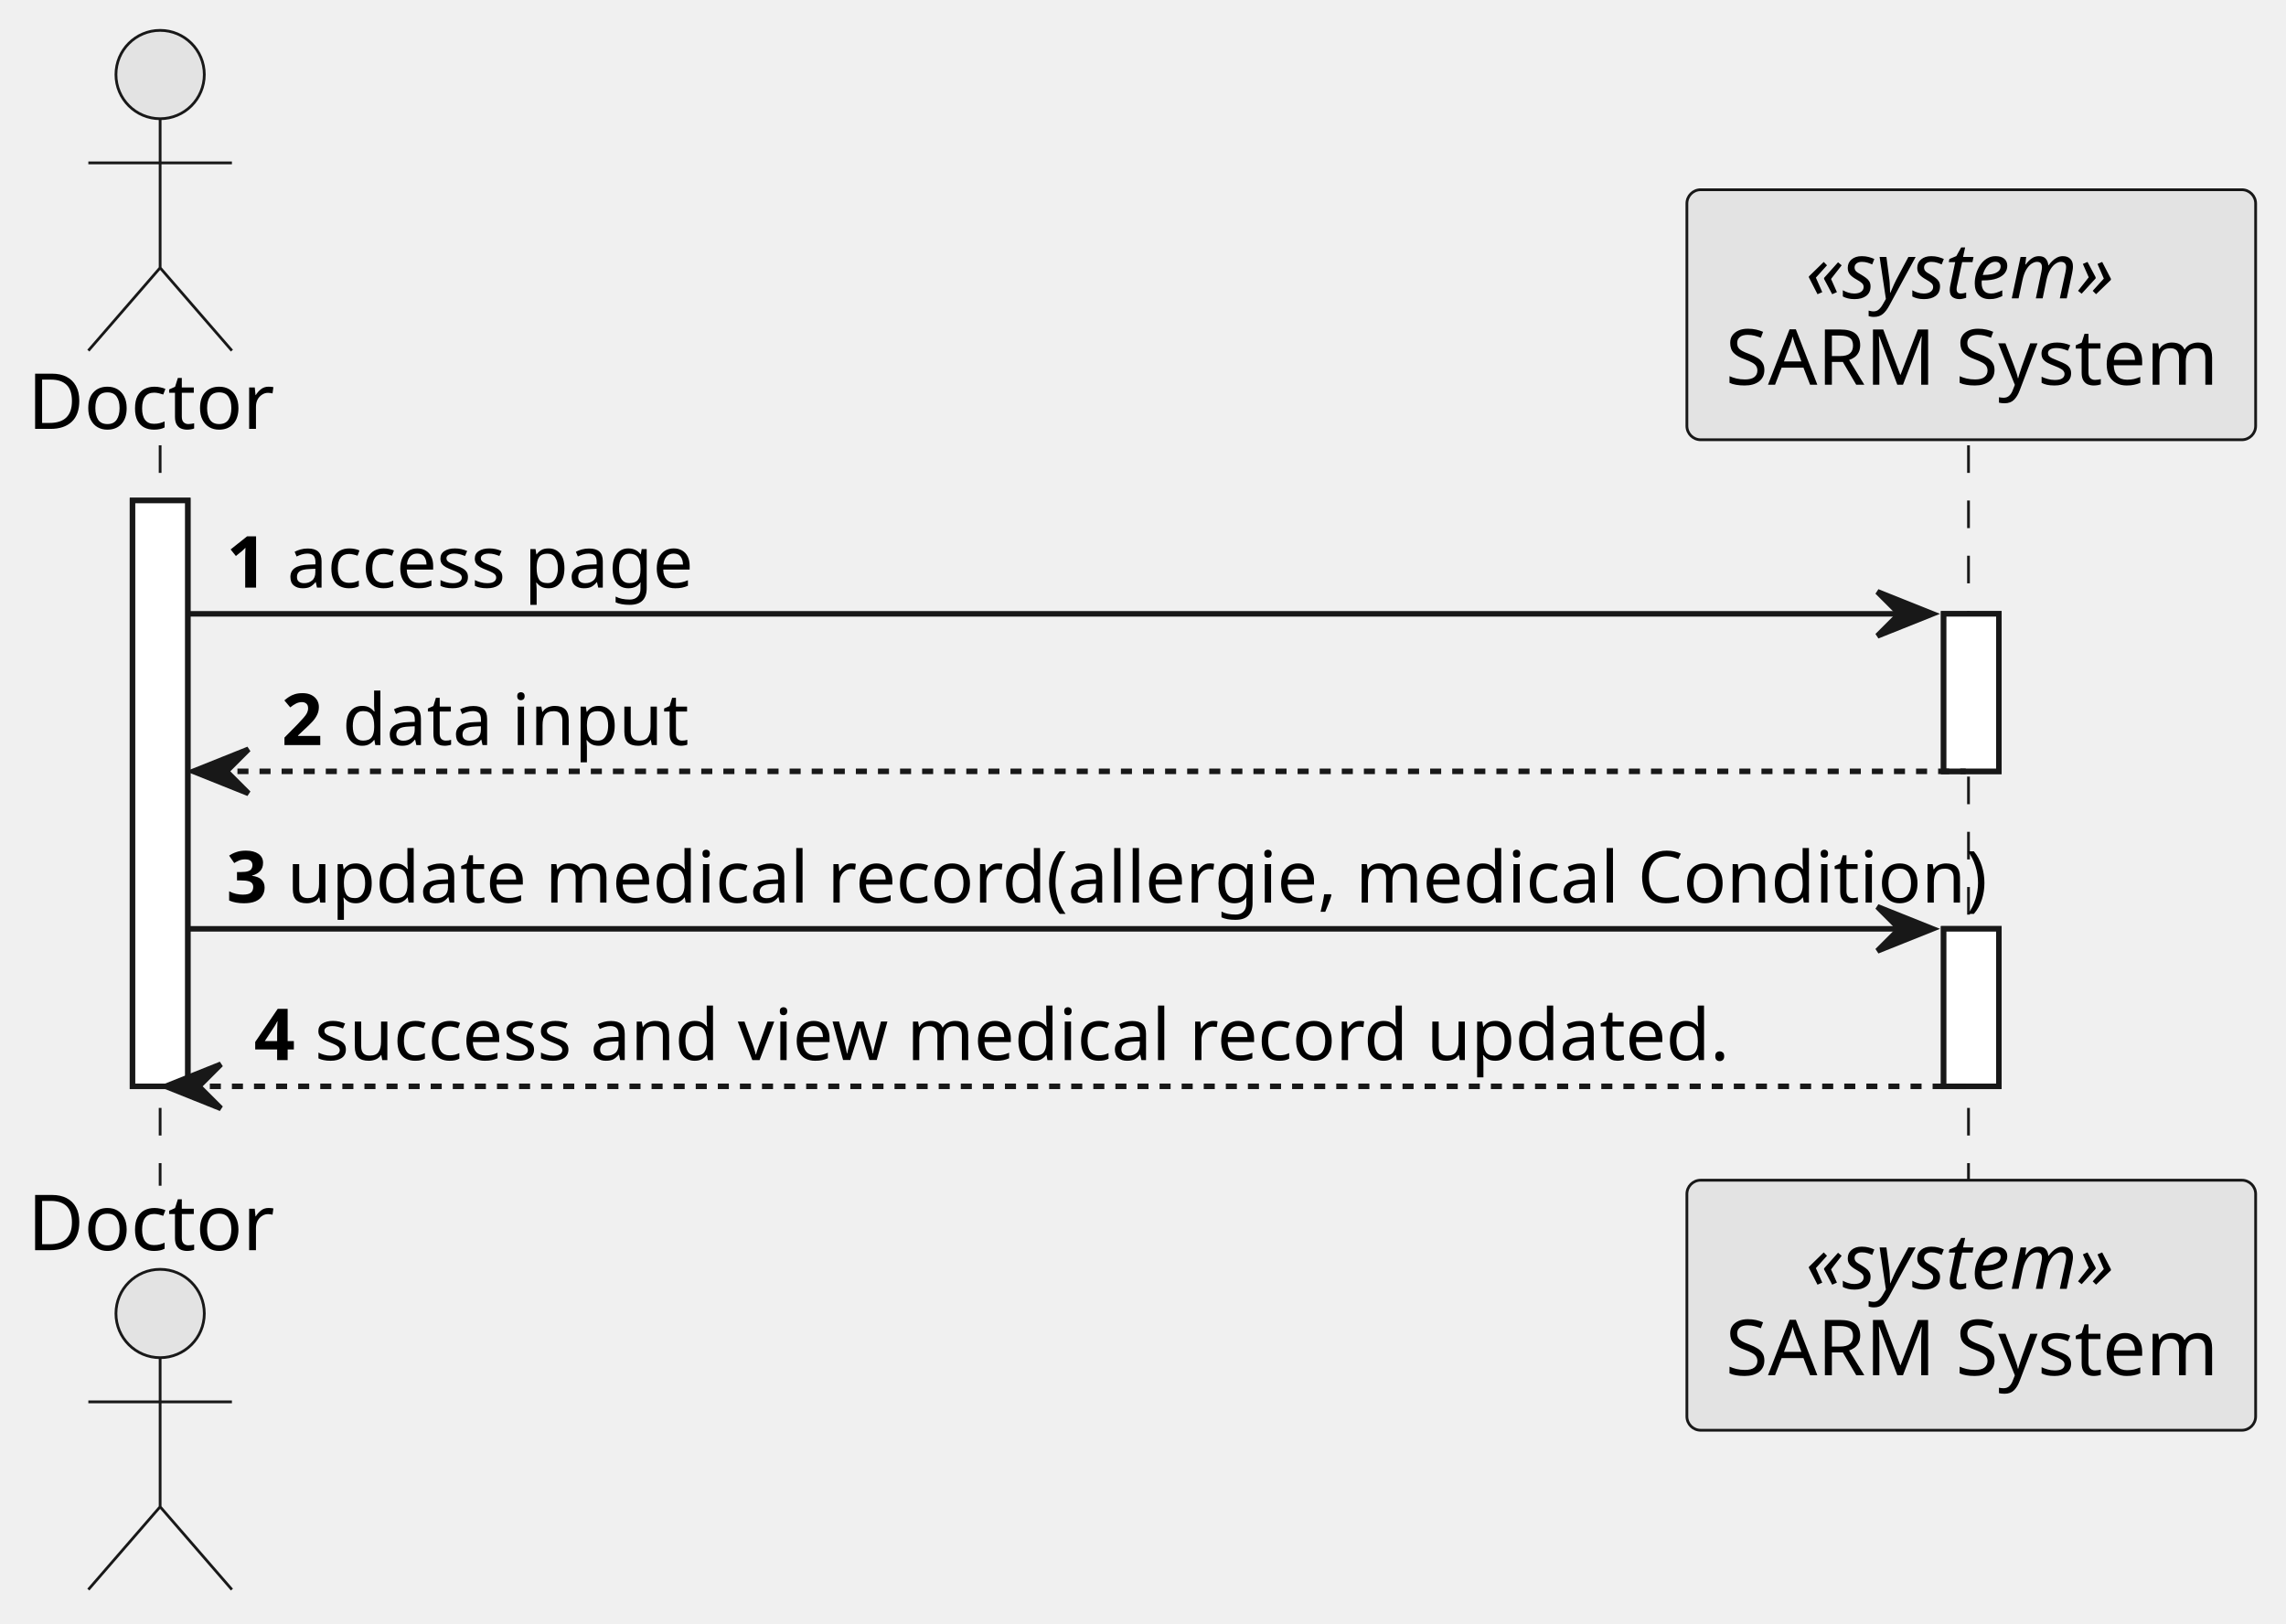
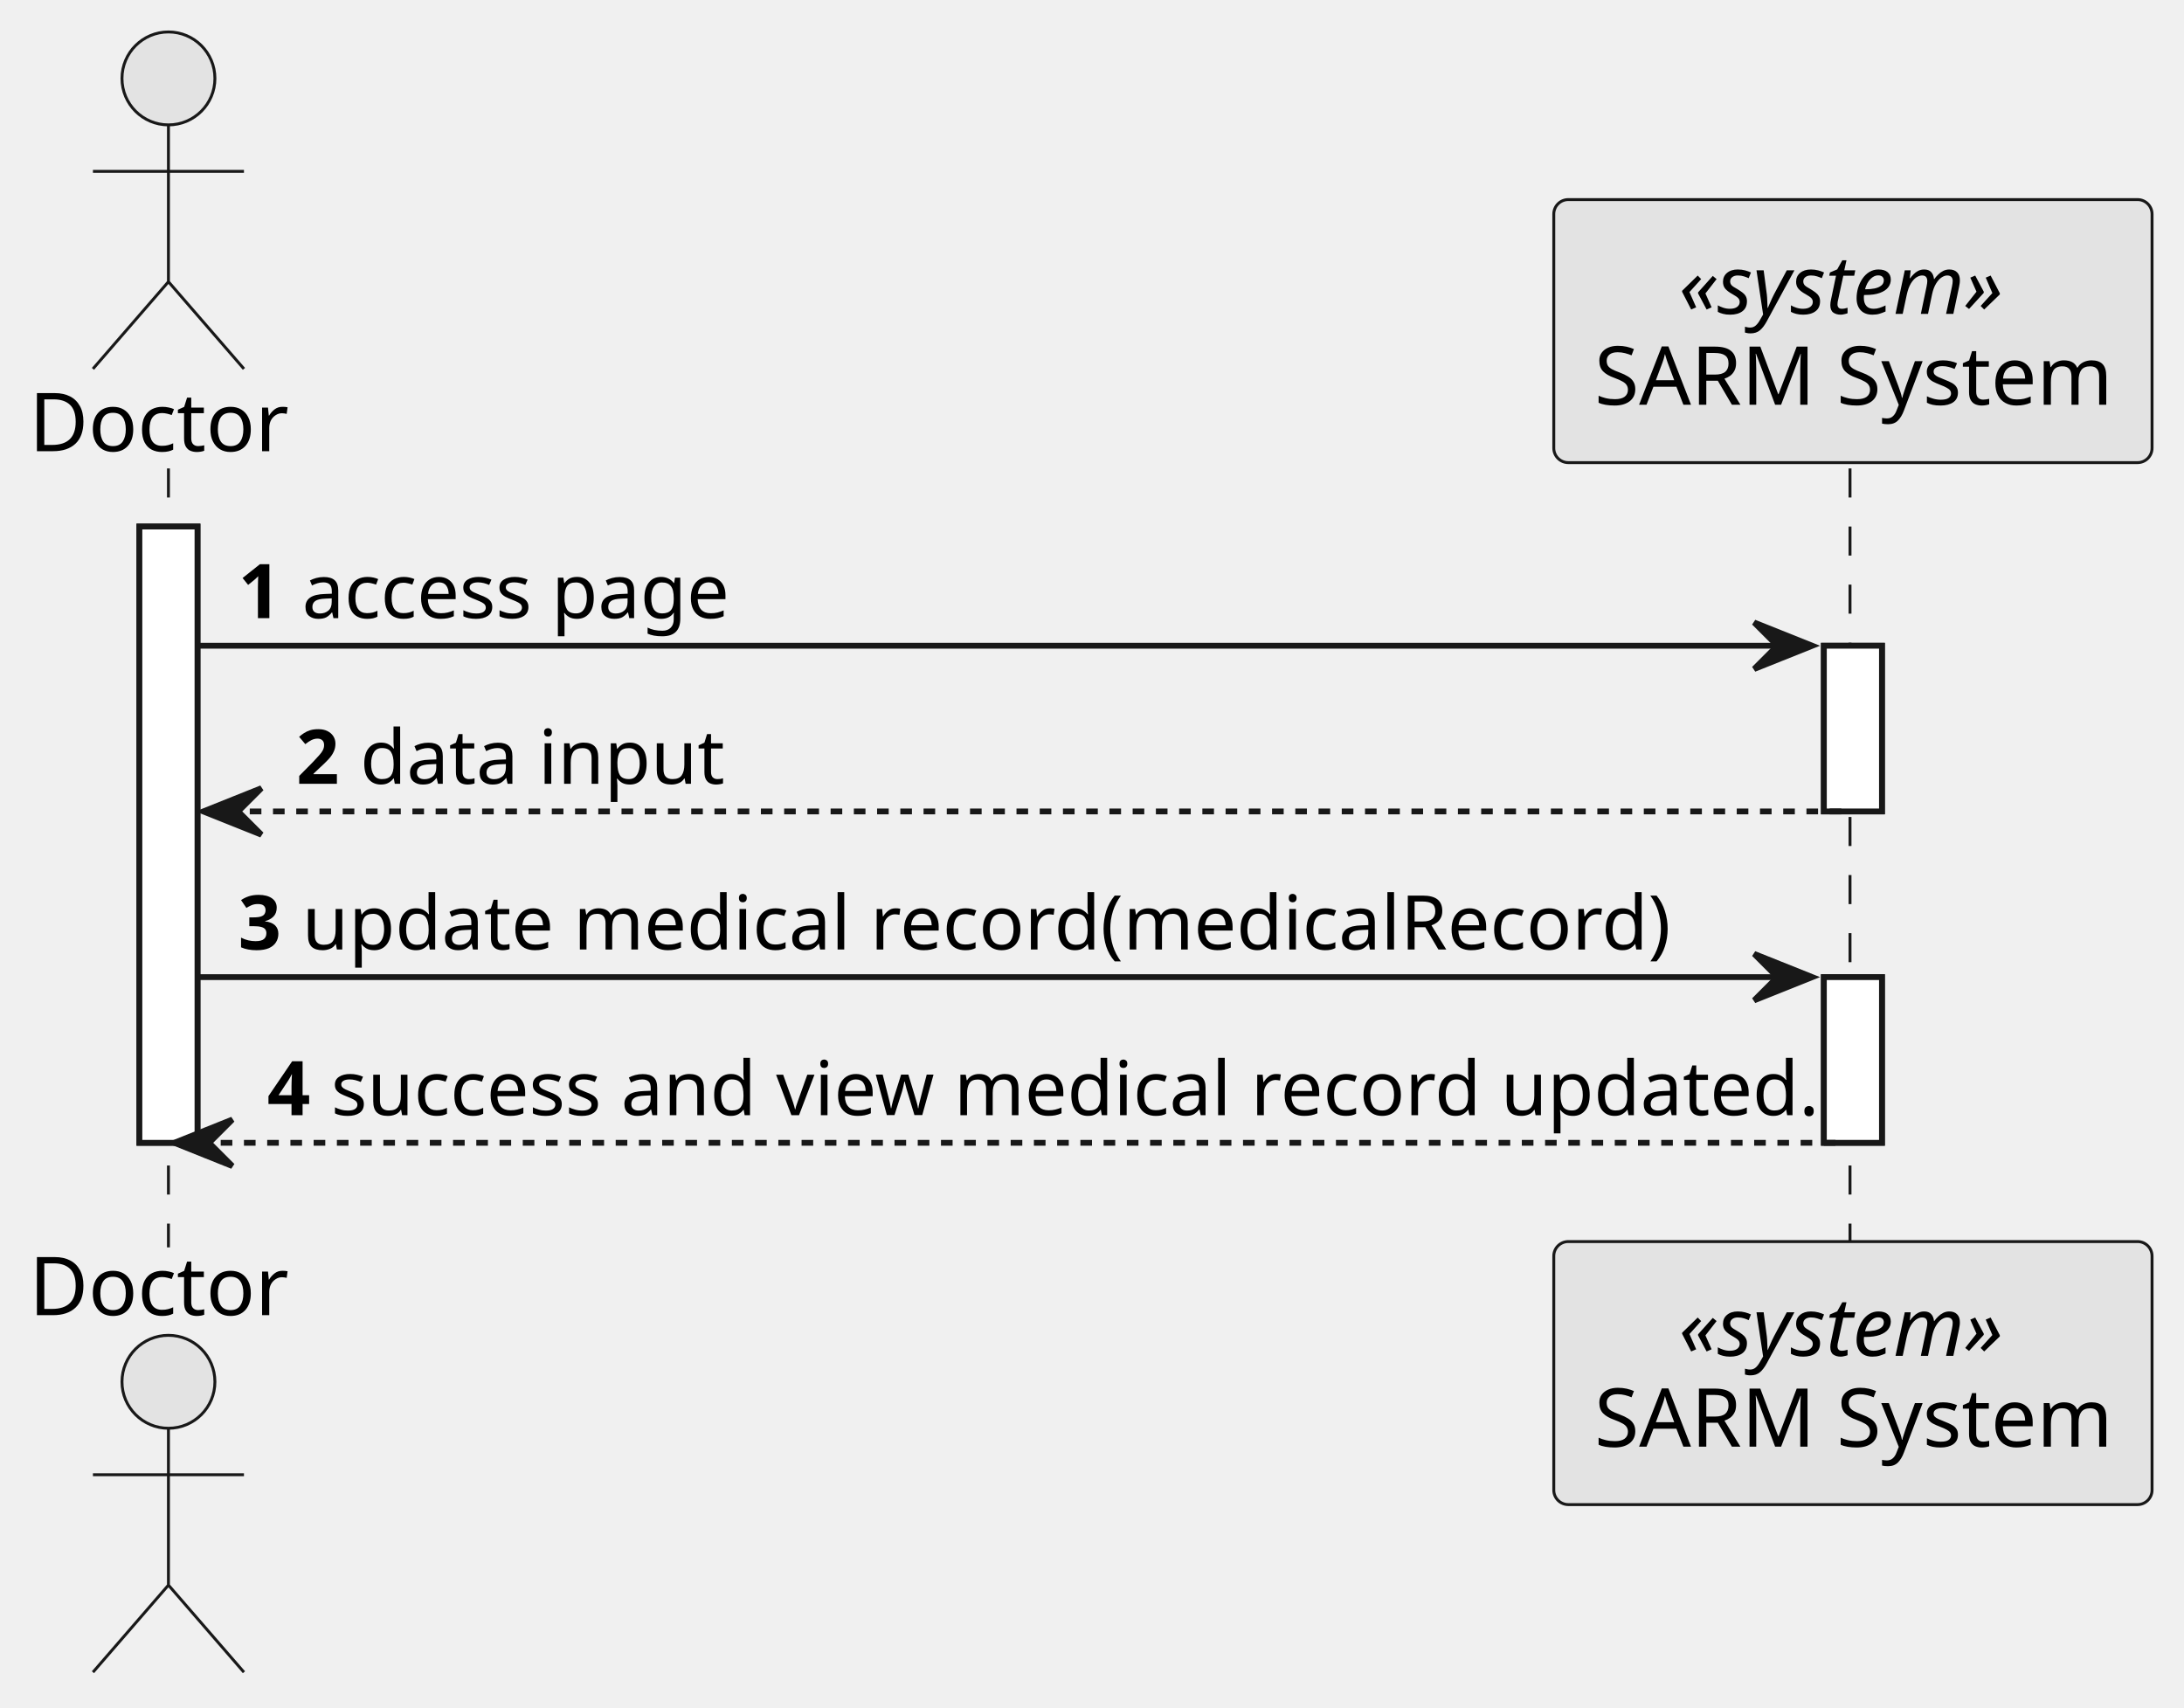
- <svg xmlns="http://www.w3.org/2000/svg" contentStyleType="text/css" height="294px" preserveAspectRatio="none" style="width:414px;height:294px;background:#FFFFFF;" version="1.1" viewBox="0 0 414 294" width="414px" zoomAndPan="magnify">
+ <svg xmlns="http://www.w3.org/2000/svg" contentStyleType="text/css" height="294px" preserveAspectRatio="none" style="width:376px;height:294px;background:#FFFFFF;" version="1.1" viewBox="0 0 376 294" width="376px" zoomAndPan="magnify">
  <defs />
  <g>
    <rect fill="#FFFFFF" height="106.094" style="stroke:#181818;stroke-width:1.0;" width="10" x="24" y="90.641" />
-     <rect fill="#FFFFFF" height="28.523" style="stroke:#181818;stroke-width:1.0;" width="10" x="352" y="111.164" />
-     <rect fill="#FFFFFF" height="28.523" style="stroke:#181818;stroke-width:1.0;" width="10" x="352" y="168.211" />
+     <rect fill="#FFFFFF" height="28.523" style="stroke:#181818;stroke-width:1.0;" width="10" x="314" y="111.164" />
+     <rect fill="#FFFFFF" height="28.523" style="stroke:#181818;stroke-width:1.0;" width="10" x="314" y="168.211" />
    <line style="stroke:#181818;stroke-width:0.5;stroke-dasharray:5.0,5.0;" x1="29" x2="29" y1="80.641" y2="214.734" />
-     <line style="stroke:#181818;stroke-width:0.5;stroke-dasharray:5.0,5.0;" x1="356.5" x2="356.5" y1="80.641" y2="214.734" />
+     <line style="stroke:#181818;stroke-width:0.5;stroke-dasharray:5.0,5.0;" x1="318.5" x2="318.5" y1="80.641" y2="214.734" />
    <text fill="#000000" font-family="sans-serif" font-size="14" lengthAdjust="spacing" textLength="42" x="5" y="77.674">Doctor</text>
    <ellipse cx="29" cy="13.5" fill="#E3E3E3" rx="8" ry="8" style="stroke:#181818;stroke-width:0.5;" />
    <path d="M29,21.5 L29,48.5 M16,29.5 L42,29.5 M29,48.5 L16,63.5 M29,48.5 L42,63.5 " fill="none" style="stroke:#181818;stroke-width:0.5;" />
    <text fill="#000000" font-family="sans-serif" font-size="14" lengthAdjust="spacing" textLength="42" x="5" y="226.408">Doctor</text>
    <ellipse cx="29" cy="237.875" fill="#E3E3E3" rx="8" ry="8" style="stroke:#181818;stroke-width:0.5;" />
    <path d="M29,245.875 L29,272.875 M16,253.875 L42,253.875 M29,272.875 L16,287.875 M29,272.875 L42,287.875 " fill="none" style="stroke:#181818;stroke-width:0.5;" />
-     <rect fill="#E3E3E3" height="45.281" rx="2.5" ry="2.5" style="stroke:#181818;stroke-width:0.5;" width="103" x="305.5" y="34.359" />
-     <text fill="#000000" font-family="sans-serif" font-size="14" font-style="italic" lengthAdjust="spacing" textLength="60" x="327" y="54.033">«system»</text>
-     <text fill="#000000" font-family="sans-serif" font-size="14" lengthAdjust="spacing" textLength="89" x="312.5" y="69.674">SARM System</text>
-     <rect fill="#E3E3E3" height="45.281" rx="2.5" ry="2.5" style="stroke:#181818;stroke-width:0.5;" width="103" x="305.5" y="213.734" />
-     <text fill="#000000" font-family="sans-serif" font-size="14" font-style="italic" lengthAdjust="spacing" textLength="60" x="327" y="233.408">«system»</text>
-     <text fill="#000000" font-family="sans-serif" font-size="14" lengthAdjust="spacing" textLength="89" x="312.5" y="249.049">SARM System</text>
+     <rect fill="#E3E3E3" height="45.281" rx="2.5" ry="2.5" style="stroke:#181818;stroke-width:0.5;" width="103" x="267.5" y="34.359" />
+     <text fill="#000000" font-family="sans-serif" font-size="14" font-style="italic" lengthAdjust="spacing" textLength="60" x="289" y="54.033">«system»</text>
+     <text fill="#000000" font-family="sans-serif" font-size="14" lengthAdjust="spacing" textLength="89" x="274.5" y="69.674">SARM System</text>
+     <rect fill="#E3E3E3" height="45.281" rx="2.5" ry="2.5" style="stroke:#181818;stroke-width:0.5;" width="103" x="267.5" y="213.734" />
+     <text fill="#000000" font-family="sans-serif" font-size="14" font-style="italic" lengthAdjust="spacing" textLength="60" x="289" y="233.408">«system»</text>
+     <text fill="#000000" font-family="sans-serif" font-size="14" lengthAdjust="spacing" textLength="89" x="274.5" y="249.049">SARM System</text>
    <rect fill="#FFFFFF" height="106.094" style="stroke:#181818;stroke-width:1.0;" width="10" x="24" y="90.641" />
-     <rect fill="#FFFFFF" height="28.523" style="stroke:#181818;stroke-width:1.0;" width="10" x="352" y="111.164" />
-     <rect fill="#FFFFFF" height="28.523" style="stroke:#181818;stroke-width:1.0;" width="10" x="352" y="168.211" />
-     <polygon fill="#181818" points="340,107.164,350,111.164,340,115.164,344,111.164" style="stroke:#181818;stroke-width:1.0;" />
-     <line style="stroke:#181818;stroke-width:1.0;" x1="34" x2="346" y1="111.164" y2="111.164" />
+     <rect fill="#FFFFFF" height="28.523" style="stroke:#181818;stroke-width:1.0;" width="10" x="314" y="111.164" />
+     <rect fill="#FFFFFF" height="28.523" style="stroke:#181818;stroke-width:1.0;" width="10" x="314" y="168.211" />
+     <polygon fill="#181818" points="302,107.164,312,111.164,302,115.164,306,111.164" style="stroke:#181818;stroke-width:1.0;" />
+     <line style="stroke:#181818;stroke-width:1.0;" x1="34" x2="308" y1="111.164" y2="111.164" />
    <text fill="#000000" font-family="sans-serif" font-size="13" font-weight="bold" lengthAdjust="spacing" textLength="7" x="41" y="106.409">1</text>
    <text fill="#000000" font-family="sans-serif" font-size="13" lengthAdjust="spacing" textLength="74" x="52" y="106.409">access page</text>
    <polygon fill="#181818" points="45,135.688,35,139.688,45,143.688,41,139.688" style="stroke:#181818;stroke-width:1.0;" />
-     <line style="stroke:#181818;stroke-width:1.0;stroke-dasharray:2.0,2.0;" x1="39" x2="356" y1="139.688" y2="139.688" />
+     <line style="stroke:#181818;stroke-width:1.0;stroke-dasharray:2.0,2.0;" x1="39" x2="318" y1="139.688" y2="139.688" />
    <text fill="#000000" font-family="sans-serif" font-size="13" font-weight="bold" lengthAdjust="spacing" textLength="7" x="51" y="134.933">2</text>
    <text fill="#000000" font-family="sans-serif" font-size="13" lengthAdjust="spacing" textLength="57" x="62" y="134.933">data input</text>
-     <polygon fill="#181818" points="340,164.211,350,168.211,340,172.211,344,168.211" style="stroke:#181818;stroke-width:1.0;" />
-     <line style="stroke:#181818;stroke-width:1.0;" x1="34" x2="346" y1="168.211" y2="168.211" />
+     <polygon fill="#181818" points="302,164.211,312,168.211,302,172.211,306,168.211" style="stroke:#181818;stroke-width:1.0;" />
+     <line style="stroke:#181818;stroke-width:1.0;" x1="34" x2="308" y1="168.211" y2="168.211" />
    <text fill="#000000" font-family="sans-serif" font-size="13" font-weight="bold" lengthAdjust="spacing" textLength="7" x="41" y="163.456">3</text>
-     <text fill="#000000" font-family="sans-serif" font-size="13" lengthAdjust="spacing" textLength="288" x="52" y="163.456">update medical record(allergie, medical Condition)</text>
+     <text fill="#000000" font-family="sans-serif" font-size="13" lengthAdjust="spacing" textLength="222" x="52" y="163.456">update medical record(medicalRecord)</text>
    <polygon fill="#181818" points="40,192.734,30,196.734,40,200.734,36,196.734" style="stroke:#181818;stroke-width:1.0;" />
-     <line style="stroke:#181818;stroke-width:1.0;stroke-dasharray:2.0,2.0;" x1="34" x2="356" y1="196.734" y2="196.734" />
+     <line style="stroke:#181818;stroke-width:1.0;stroke-dasharray:2.0,2.0;" x1="34" x2="318" y1="196.734" y2="196.734" />
    <text fill="#000000" font-family="sans-serif" font-size="13" font-weight="bold" lengthAdjust="spacing" textLength="7" x="46" y="191.98">4</text>
    <text fill="#000000" font-family="sans-serif" font-size="13" lengthAdjust="spacing" textLength="245" x="57" y="191.98">success and view medical record updated.</text>
  </g>
</svg>
